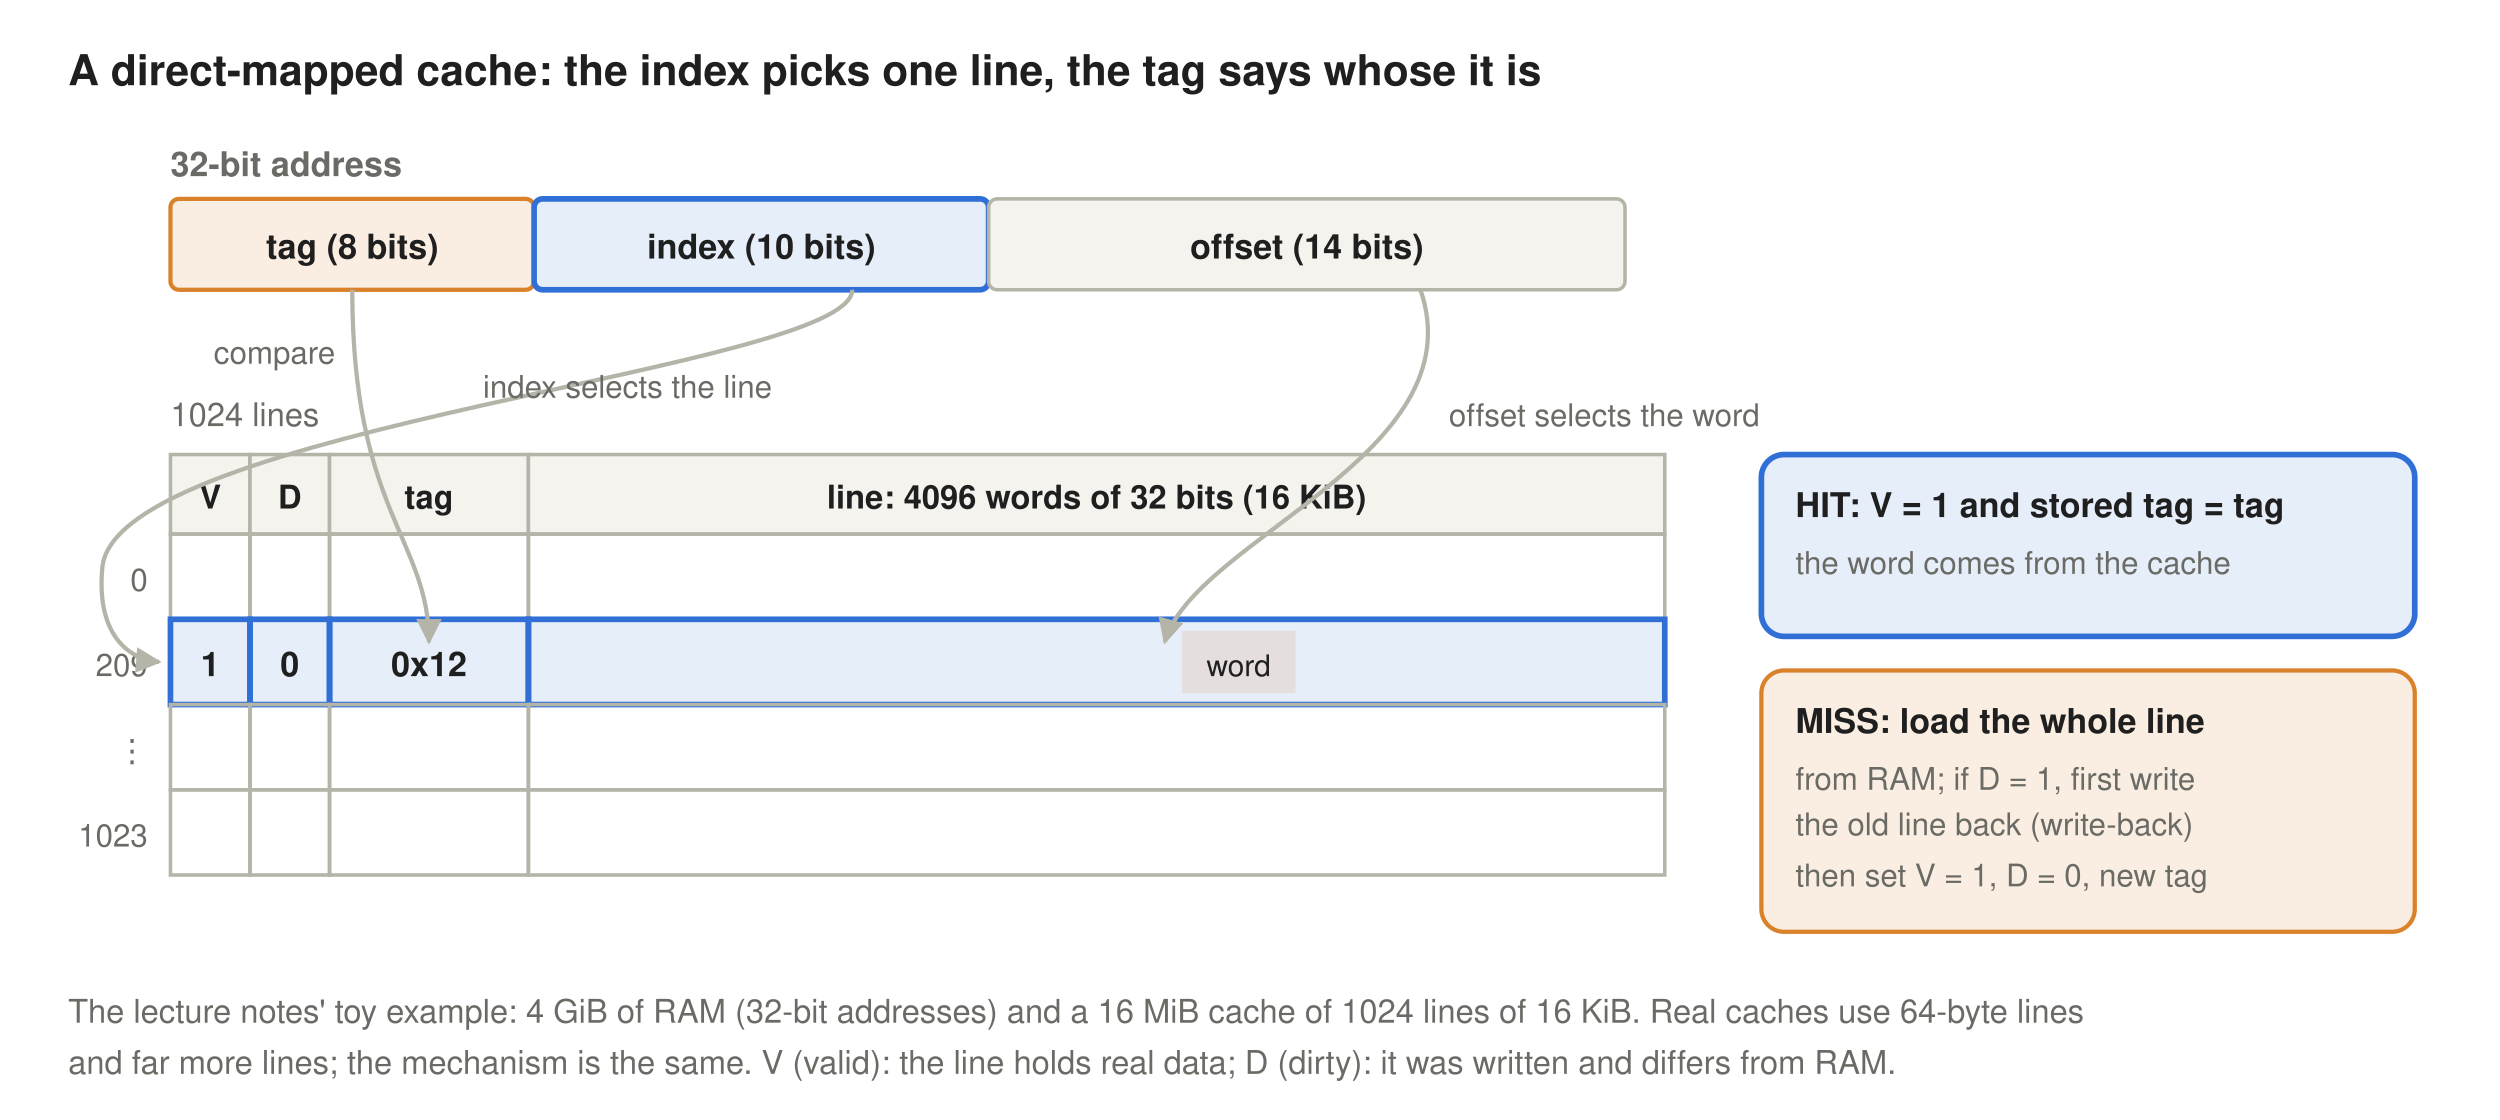
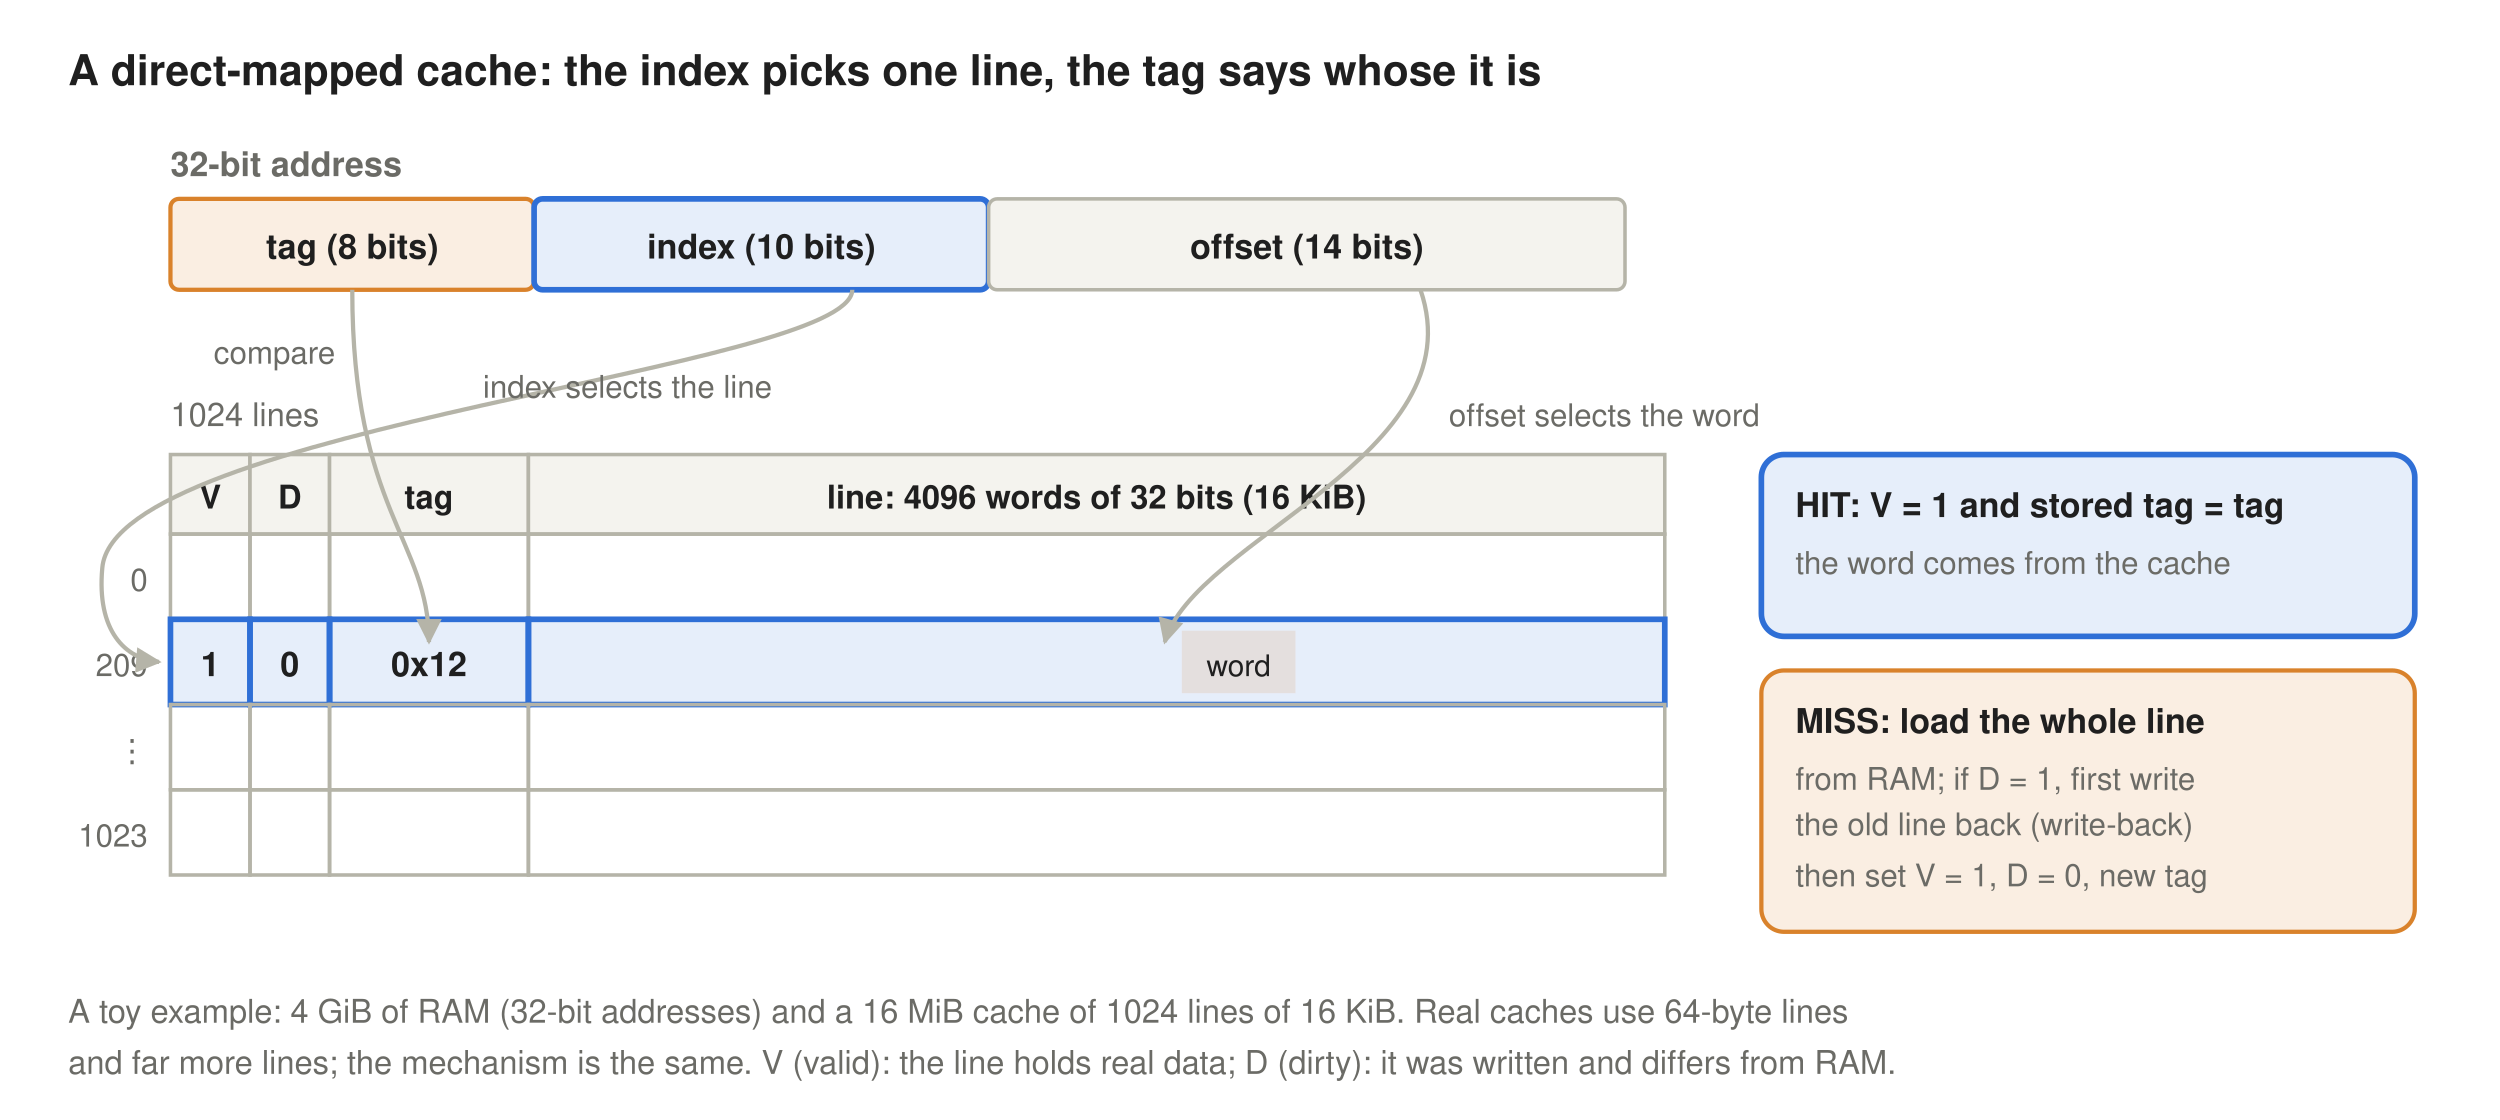
<svg xmlns="http://www.w3.org/2000/svg" viewBox="0 0 880 394" width="880" height="394" role="img" aria-label="A direct-mapped cache: the index picks one line, the tag says whose it is">
  <style>
  .ink{fill:#1f1f1f}.quiet{fill:#6b6b66}.edge{stroke:#b5b4a8}.edgef{fill:#b5b4a8}
  .grid{stroke:#e3e2da}.acc{stroke:#2f6fd6}.accf{fill:#2f6fd6;fill-opacity:.12}.acct{fill:#2f6fd6}
  .c2{fill:#d9822b}.c2s{stroke:#d9822b}.c2f{fill:#d9822b;fill-opacity:.14}.tint{fill:#f4f3ee}
  .bad{fill:#c8372d}.bads{stroke:#c8372d}.badf{fill:#c8372d;fill-opacity:.14}
  text{font-family:-apple-system,BlinkMacSystemFont,'Segoe UI',Helvetica,Arial,sans-serif}
  @media (prefers-color-scheme: dark){
    .ink{fill:#e8e8e3}.quiet{fill:#a3a39c}.edge{stroke:#6f6e66}.edgef{fill:#6f6e66}
    .grid{stroke:#3a3a35}.acc{stroke:#5b93ef}.accf{fill:#5b93ef;fill-opacity:.18}.acct{fill:#7aa9f5}
    .c2{fill:#eb9a4b}.c2s{stroke:#eb9a4b}.c2f{fill:#eb9a4b;fill-opacity:.2}.tint{fill:#22221f}
    .bad{fill:#ff7b70}.bads{stroke:#ff7b70}.badf{fill:#ff7b70;fill-opacity:.2}
  }
</style>
  <defs>
    <marker id="dm" viewBox="0 0 10 10" refX="9" refY="5" markerWidth="6" markerHeight="6" orient="auto-start-reverse">
      <path d="M0 0L10 5L0 10z" class="edgef" />
    </marker>
    <marker id="dmb" viewBox="0 0 10 10" refX="9" refY="5" markerWidth="6" markerHeight="6" orient="auto-start-reverse">
      <path d="M0 0L10 5L0 10z" class="acct" />
    </marker>
  </defs>
  <text x="24" y="30" font-size="15" font-weight="600" class="ink" text-anchor="start">A direct-mapped cache: the index picks one line, the tag says whose it is</text>
  <text x="60" y="62" font-size="12" font-weight="600" class="quiet" text-anchor="start">32-bit address</text>
  <rect x="60" y="70" width="128" height="32" rx="3" class="c2f" />
  <rect x="60" y="70" width="128" height="32" rx="3" fill="none" class="c2s" stroke-width="1.5" />
  <text x="124.0" y="91" font-size="12" font-weight="600" class="ink" text-anchor="middle">tag (8 bits)</text>
  <rect x="188" y="70" width="160" height="32" rx="3" class="accf" />
  <rect x="188" y="70" width="160" height="32" rx="3" fill="none" class="acc" stroke-width="2" />
  <text x="268.0" y="91" font-size="12" font-weight="600" class="ink" text-anchor="middle">index (10 bits)</text>
  <rect x="348" y="70" width="224" height="32" rx="3" class="tint" />
  <rect x="348" y="70" width="224" height="32" rx="3" fill="none" class="edge" stroke-width="1.25" />
  <text x="460.0" y="91" font-size="12" font-weight="600" class="ink" text-anchor="middle">offset (14 bits)</text>
  <text x="60" y="150" font-size="11.5" font-weight="400" class="quiet" text-anchor="start">1024 lines</text>
  <rect x="60" y="160" width="28" height="28" rx="0" class="tint" />
  <rect x="60" y="160" width="28" height="28" rx="0" fill="none" class="edge" stroke-width="1.25" />
  <text x="74.0" y="179" font-size="11.5" font-weight="600" class="ink" text-anchor="middle">V</text>
  <rect x="88" y="160" width="28" height="28" rx="0" class="tint" />
  <rect x="88" y="160" width="28" height="28" rx="0" fill="none" class="edge" stroke-width="1.25" />
  <text x="102.0" y="179" font-size="11.5" font-weight="600" class="ink" text-anchor="middle">D</text>
  <rect x="116" y="160" width="70" height="28" rx="0" class="tint" />
  <rect x="116" y="160" width="70" height="28" rx="0" fill="none" class="edge" stroke-width="1.25" />
  <text x="151.0" y="179" font-size="11.5" font-weight="600" class="ink" text-anchor="middle">tag</text>
  <rect x="186" y="160" width="400" height="28" rx="0" class="tint" />
  <rect x="186" y="160" width="400" height="28" rx="0" fill="none" class="edge" stroke-width="1.25" />
  <text x="386.0" y="179" font-size="11.5" font-weight="600" class="ink" text-anchor="middle">line: 4096 words of 32 bits (16 KiB)</text>
  <rect x="60" y="188" width="28" height="30" rx="0" fill="none" class="edge" stroke-width="1.25" />
  <rect x="88" y="188" width="28" height="30" rx="0" fill="none" class="edge" stroke-width="1.25" />
  <rect x="116" y="188" width="70" height="30" rx="0" fill="none" class="edge" stroke-width="1.25" />
  <rect x="186" y="188" width="400" height="30" rx="0" fill="none" class="edge" stroke-width="1.25" />
  <text x="52" y="208" font-size="11" font-weight="400" class="quiet" text-anchor="end">0</text>
  <rect x="60" y="218" width="28" height="30" rx="0" class="accf" />
  <rect x="60" y="218" width="28" height="30" rx="0" fill="none" class="acc" stroke-width="2" />
  <rect x="88" y="218" width="28" height="30" rx="0" class="accf" />
  <rect x="88" y="218" width="28" height="30" rx="0" fill="none" class="acc" stroke-width="2" />
  <rect x="116" y="218" width="70" height="30" rx="0" class="accf" />
  <rect x="116" y="218" width="70" height="30" rx="0" fill="none" class="acc" stroke-width="2" />
  <rect x="186" y="218" width="400" height="30" rx="0" class="accf" />
  <rect x="186" y="218" width="400" height="30" rx="0" fill="none" class="acc" stroke-width="2" />
  <text x="52" y="238" font-size="11" font-weight="400" class="quiet" text-anchor="end">209</text>
  <text x="74" y="238" font-size="12" font-weight="600" class="ink" text-anchor="middle">1</text>
  <text x="102" y="238" font-size="12" font-weight="600" class="ink" text-anchor="middle">0</text>
  <text x="151" y="238" font-size="12" font-weight="600" class="ink" text-anchor="middle">0x12</text>
  <rect x="416" y="222" width="40" height="22" class="c2f" />
  <text x="436" y="238" font-size="10.5" font-weight="400" class="ink" text-anchor="middle">word</text>
  <rect x="60" y="248" width="28" height="30" rx="0" fill="none" class="edge" stroke-width="1.25" />
  <rect x="88" y="248" width="28" height="30" rx="0" fill="none" class="edge" stroke-width="1.25" />
  <rect x="116" y="248" width="70" height="30" rx="0" fill="none" class="edge" stroke-width="1.25" />
  <rect x="186" y="248" width="400" height="30" rx="0" fill="none" class="edge" stroke-width="1.25" />
  <text x="52" y="268" font-size="11" font-weight="400" class="quiet" text-anchor="end">⋮</text>
  <rect x="60" y="278" width="28" height="30" rx="0" fill="none" class="edge" stroke-width="1.25" />
  <rect x="88" y="278" width="28" height="30" rx="0" fill="none" class="edge" stroke-width="1.25" />
  <rect x="116" y="278" width="70" height="30" rx="0" fill="none" class="edge" stroke-width="1.25" />
  <rect x="186" y="278" width="400" height="30" rx="0" fill="none" class="edge" stroke-width="1.25" />
  <text x="52" y="298" font-size="11" font-weight="400" class="quiet" text-anchor="end">1023</text>
  <path d="M300 102C300 130 40 150 36 200C34 222 44 232 56 233" fill="none" class="edge" stroke-width="1.5" marker-end="url(#dm)" />
  <text x="170" y="140" font-size="11" font-weight="400" class="quiet" text-anchor="start">index selects the line</text>
  <path d="M124 102C124 180 151 190 151 226" fill="none" class="edge" stroke-width="1.5" marker-end="url(#dm)" />
  <text x="118" y="128" font-size="11" font-weight="400" class="quiet" text-anchor="end">compare</text>
  <path d="M500 102C520 160 420 190 410 226" fill="none" class="edge" stroke-width="1.5" marker-end="url(#dm)" />
  <text x="510" y="150" font-size="11" font-weight="400" class="quiet" text-anchor="start">offset selects the word</text>
  <rect x="620" y="160" width="230" height="64" rx="8" class="accf" />
  <rect x="620" y="160" width="230" height="64" rx="8" fill="none" class="acc" stroke-width="2" />
  <text x="632" y="182" font-size="12" font-weight="600" class="ink" text-anchor="start">HIT: V = 1 and stored tag = tag</text>
  <text x="632" y="202" font-size="11" font-weight="400" class="quiet" text-anchor="start">the word comes from the cache</text>
  <rect x="620" y="236" width="230" height="92" rx="8" class="c2f" />
  <rect x="620" y="236" width="230" height="92" rx="8" fill="none" class="c2s" stroke-width="1.5" />
  <text x="632" y="258" font-size="12" font-weight="600" class="ink" text-anchor="start">MISS: load the whole line</text>
  <text x="632" y="278" font-size="11" font-weight="400" class="quiet" text-anchor="start">from RAM; if D = 1, first write</text>
  <text x="632" y="294" font-size="11" font-weight="400" class="quiet" text-anchor="start">the old line back (write-back)</text>
  <text x="632" y="312" font-size="11" font-weight="400" class="quiet" text-anchor="start">then set V = 1, D = 0, new tag</text>
-   <text x="24" y="360" font-size="11.5" font-weight="400" class="quiet" text-anchor="start">The lecture notes' toy example: 4 GiB of RAM (32-bit addresses) and a 16 MiB cache of 1024 lines of 16 KiB. Real caches use 64-byte lines</text>
+   <text x="24" y="360" font-size="11.5" font-weight="400" class="quiet" text-anchor="start">A toy example: 4 GiB of RAM (32-bit addresses) and a 16 MiB cache of 1024 lines of 16 KiB. Real caches use 64-byte lines</text>
  <text x="24" y="378" font-size="11.5" font-weight="400" class="quiet" text-anchor="start">and far more lines; the mechanism is the same. V (valid): the line holds real data; D (dirty): it was written and differs from RAM.</text>
</svg>
